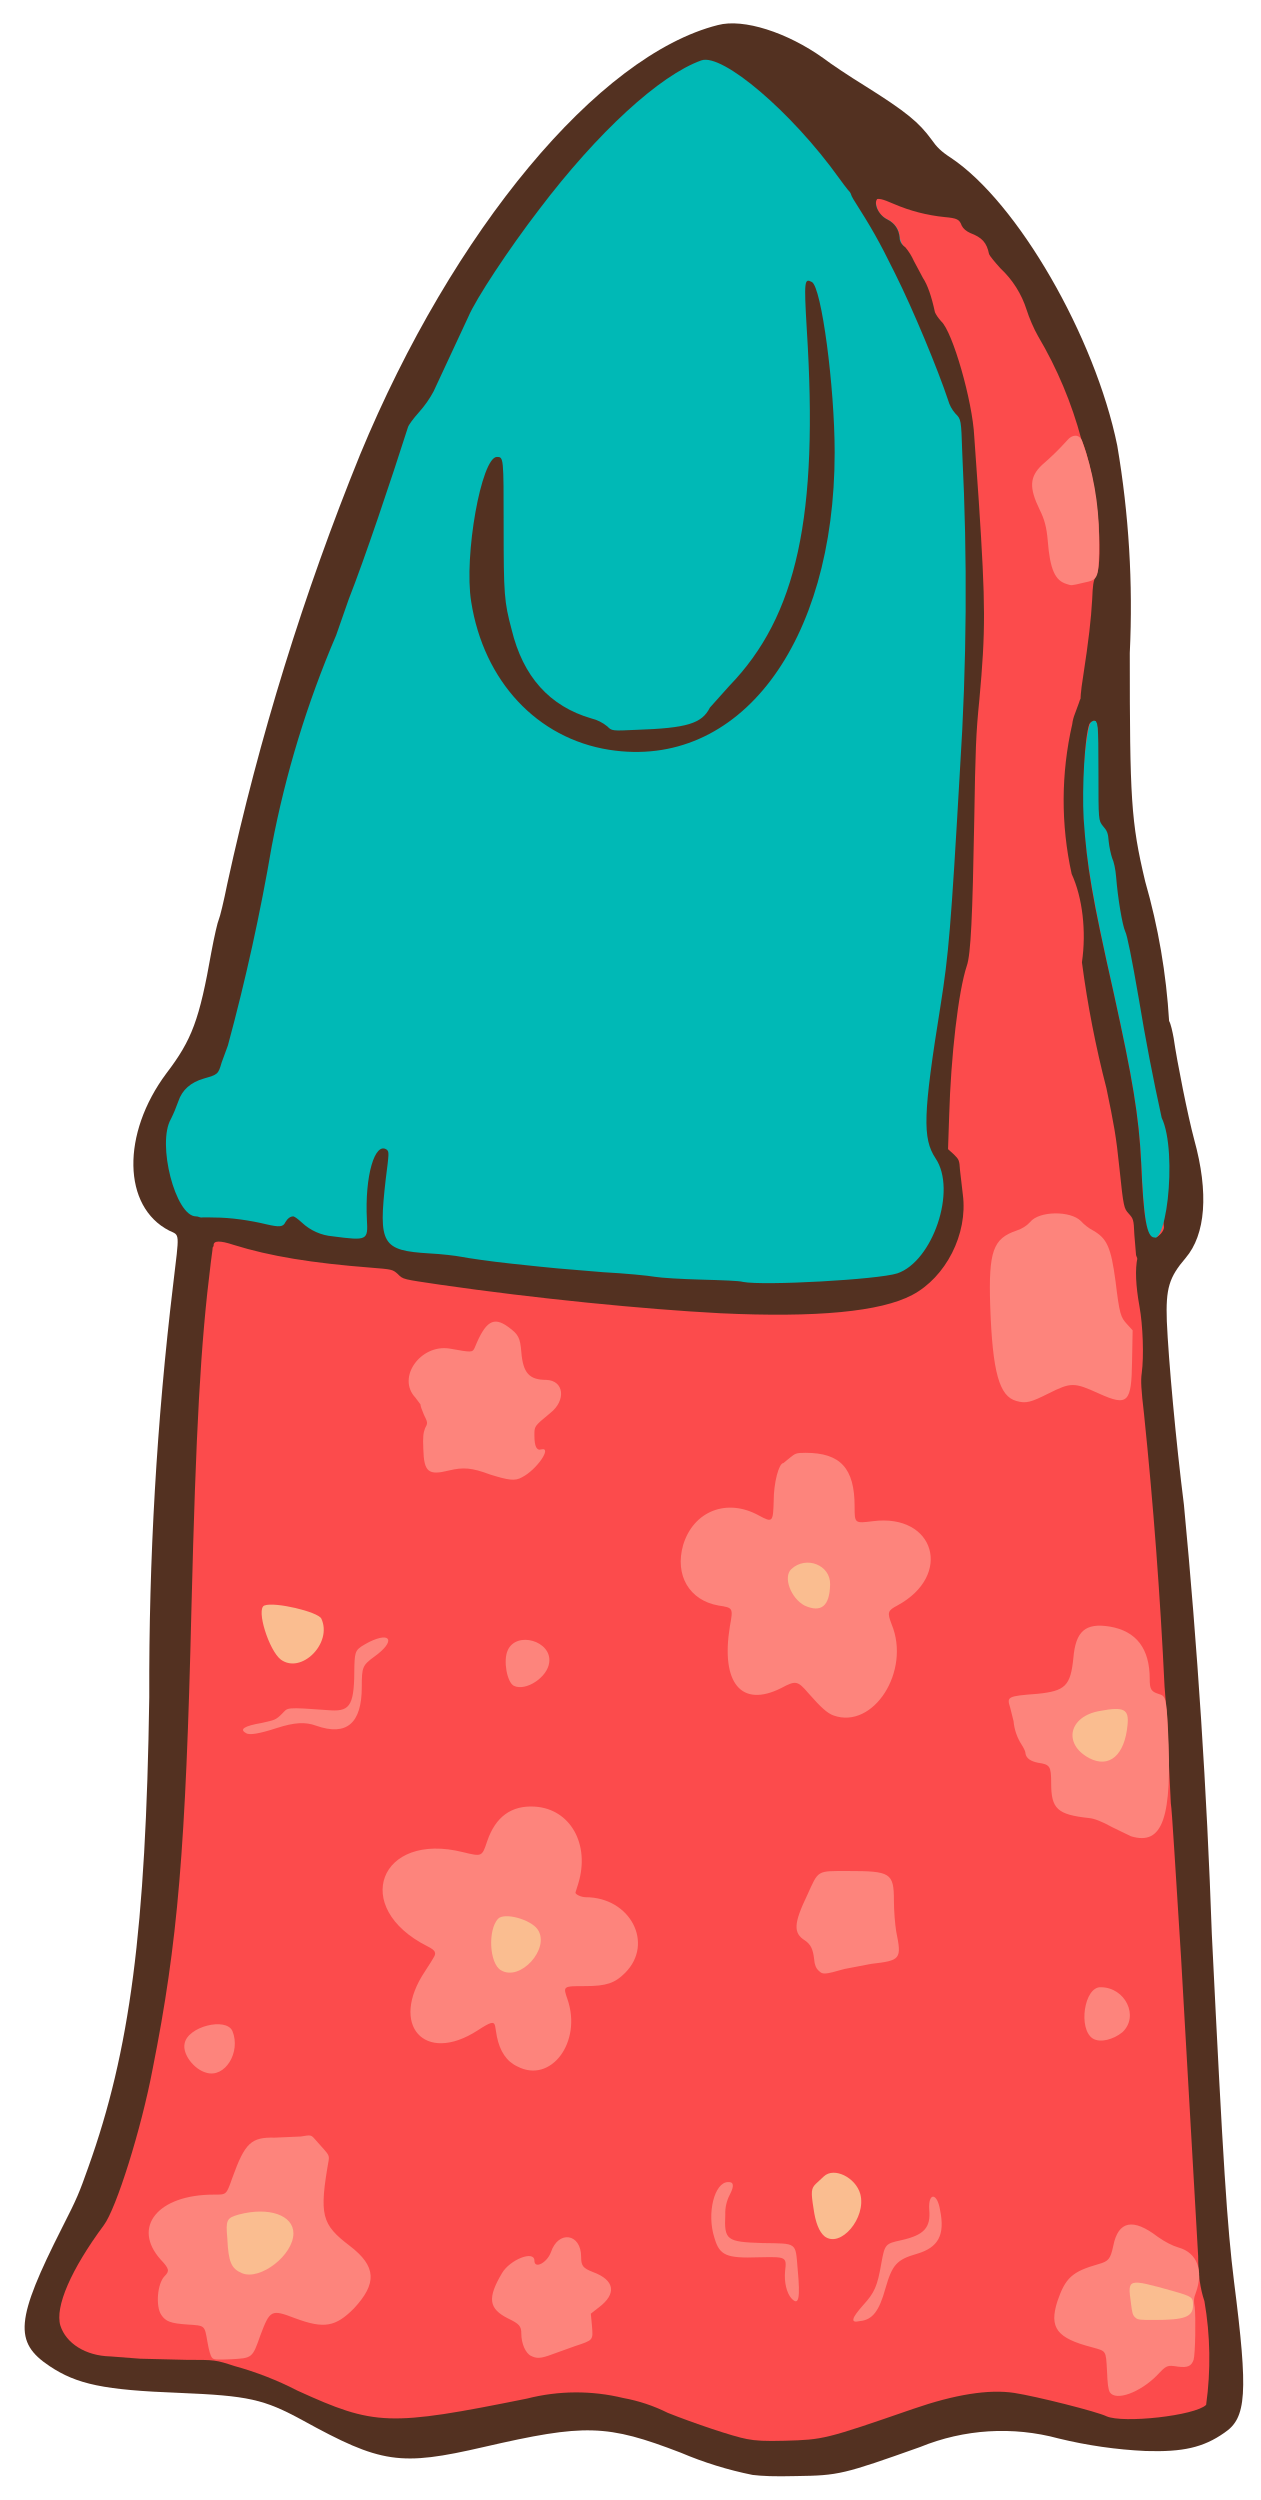
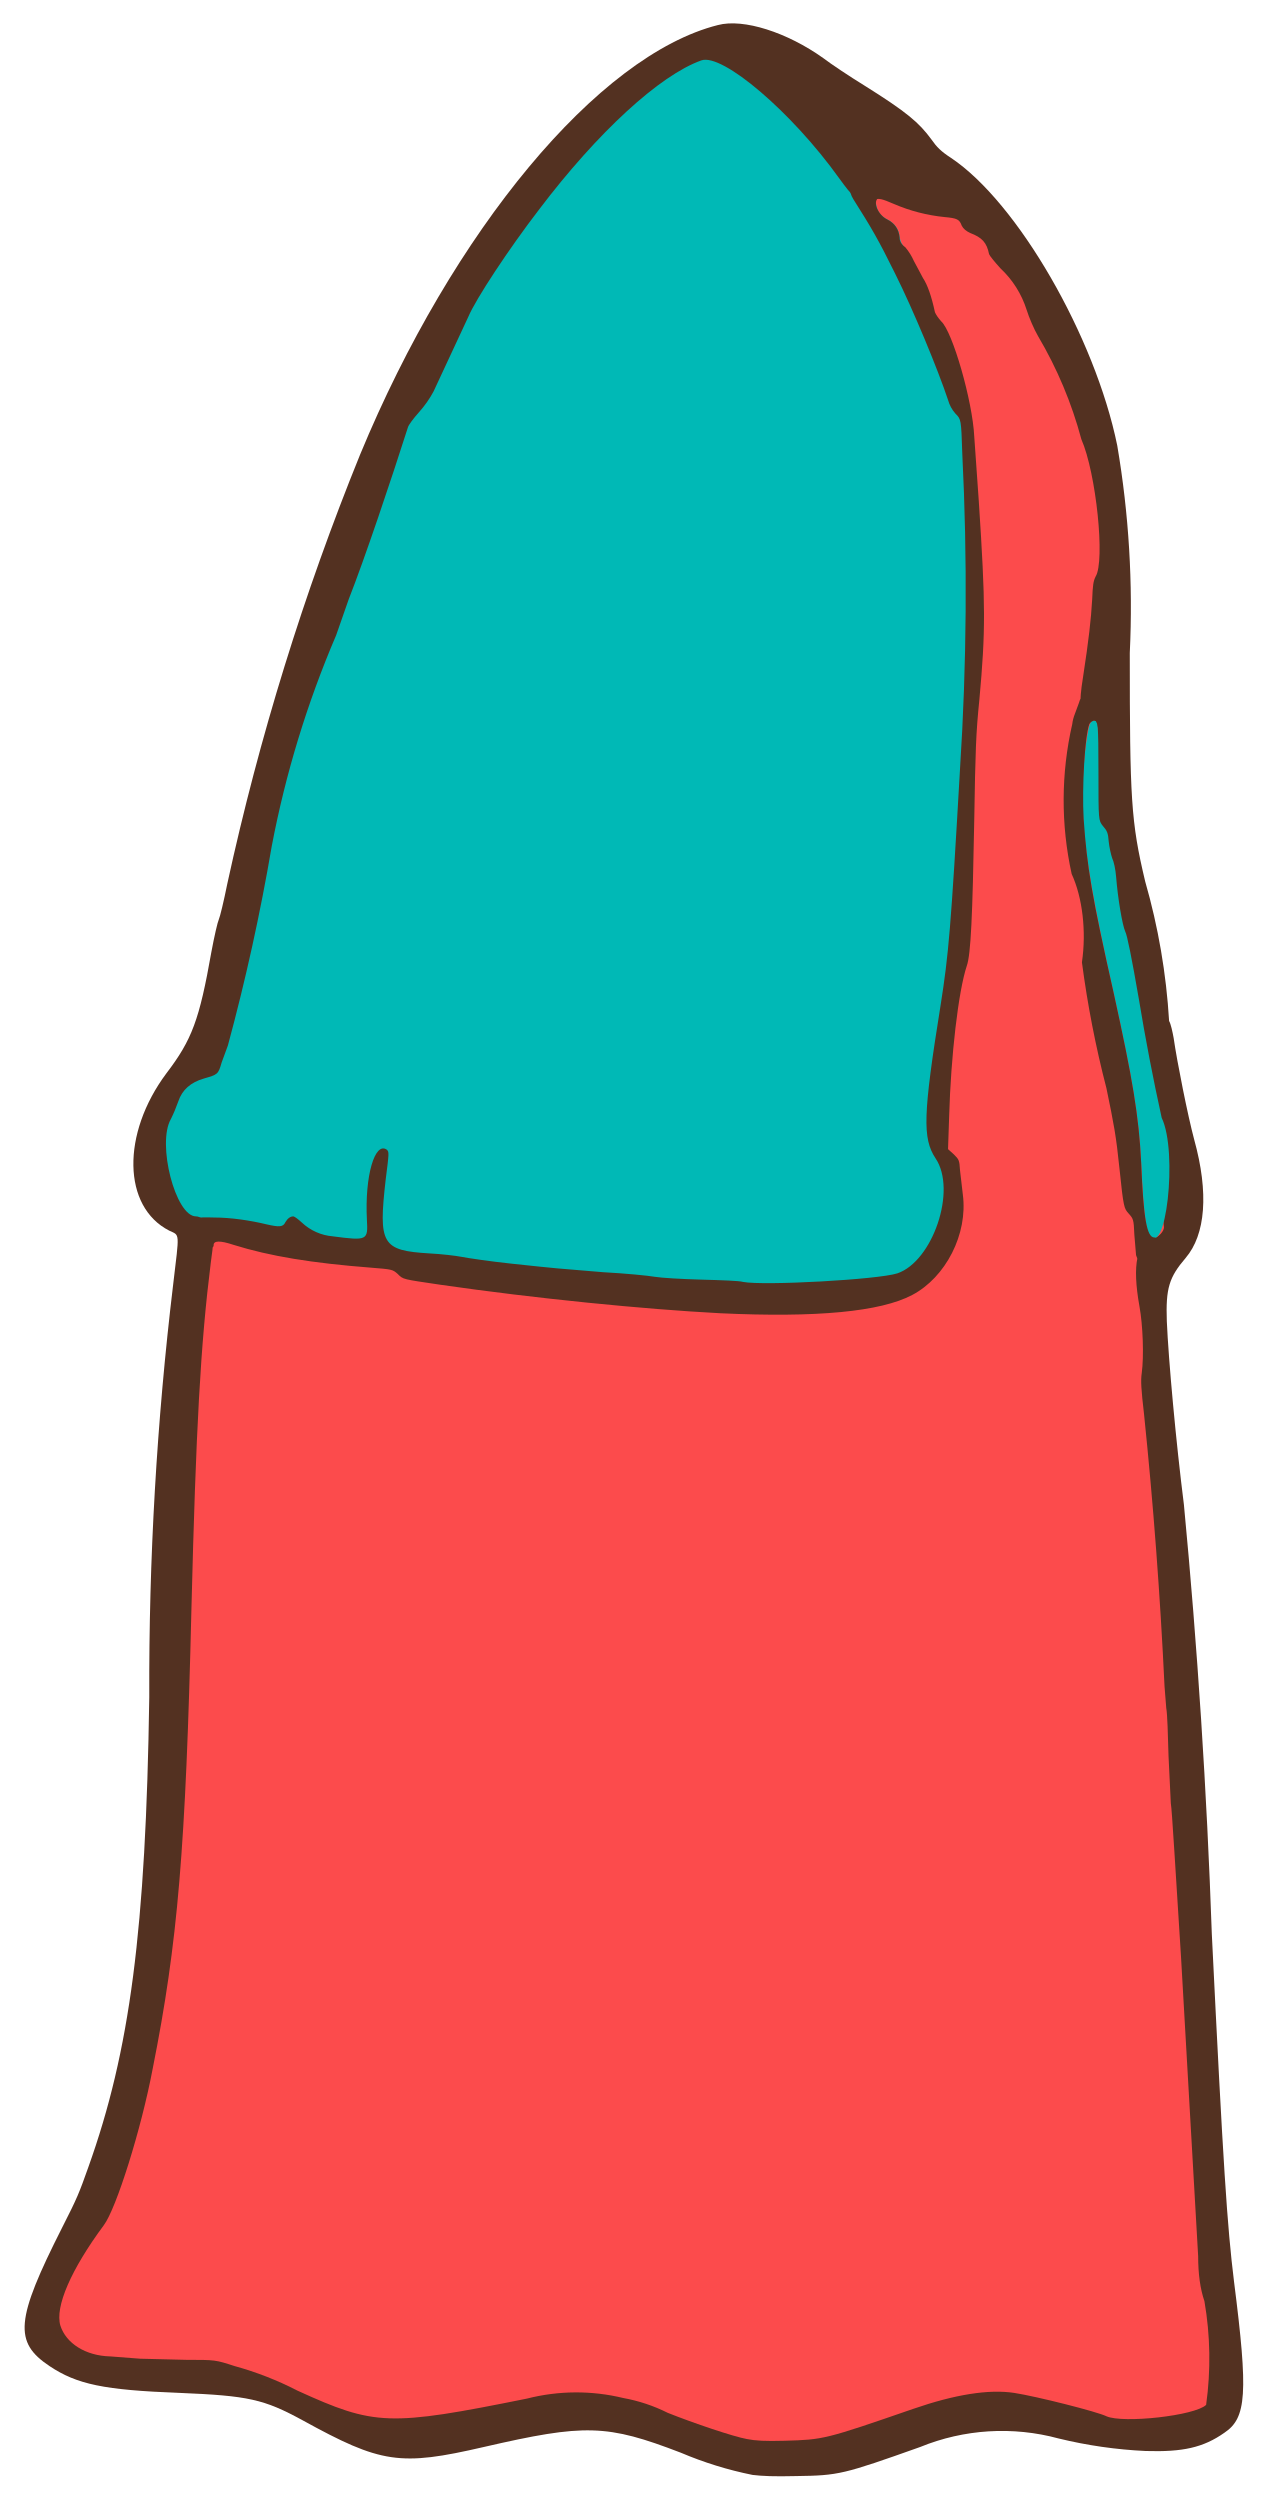
<svg xmlns="http://www.w3.org/2000/svg" width="221.3" height="438.8" viewBox="0 0 221.3 438.8">
-   <path fill="#533121" d="M132.1 434.4a65 65 0 0 1-12.6-3.9c-13-5-16.8-5.1-34.6-1-14.7 3.4-18 2.9-31.8-4.7-6.8-3.7-9.5-4.3-21.6-4.8-13.3-.5-18-1.5-22.8-4.7-6.3-4.2-6-8.1 2.2-24.3 2.7-5.3 3-6.1 4.6-10.6 7.3-20.4 10.1-41.6 10.7-82.5a589 589 0 0 1 4.2-72.5c1.1-9.3 1.2-8.5-.7-9.4-8.2-4.2-8.4-17-.5-27.6 4.5-5.9 5.8-9.4 7.9-21.3.5-2.7 1.1-5.3 1.3-5.7s.9-3.3 1.5-6.3a461 461 0 0 1 23.3-75.3C79.5 40.4 105 9.7 126 4.4c4.5-1.2 12.2 1.3 18.5 5.8 1.3 1 4.6 3.2 7.2 4.8 7.5 4.7 9.6 6.5 11.8 9.5.9 1.3 1.7 2.1 3.4 3.2 11.7 7.8 25.3 31.4 29.2 50.5a169 169 0 0 1 2.2 36.4c0 25.6.2 29.6 2.7 40.1a113 113 0 0 1 4.2 24.5c.3.5.6 1.9.8 3 .6 4.2 2.5 13.7 3.6 17.8 2.6 9.4 2 16.7-1.5 20.8-2.9 3.4-3.5 5.3-3.3 11.1.3 6.9 1.6 21.1 3 32.2a1257 1257 0 0 1 4.9 75.4c2 40.8 2.7 51.3 3.9 61 2.5 19.6 2.2 23.9-1.7 26.5-3.7 2.6-7.3 3.4-13.8 3.2a80 80 0 0 1-15.3-2.2 38 38 0 0 0-24.3 1.5c-13.5 4.8-14.3 5-21.7 5.1-4 .1-6 0-7.7-.2" class="c-outline" />
-   <path fill="#fc4b4c" d="M131.1 428.1c-2.3-.4-9.4-2.8-13.9-4.6a29 29 0 0 0-7.8-2.6 35 35 0 0 0-16.9.1c-24.3 4.9-26.7 4.8-40.3-1.4a57 57 0 0 0-11-4.3c-3.4-1.1-3.4-1.1-8.5-1.1l-8.1-.2-5.2-.4c-4.4-.1-7.8-2.3-8.8-5.4-1-3.3 1.9-9.9 7.6-17.6 2.2-2.9 6.6-16.9 8.6-27.5 4.4-22.1 5.8-38.6 6.8-80.7.8-31.8 1.6-46.4 3.4-60.8.5-3.5.5-4.4.3-5.3-.4-1.5-.8-1.4 6.8-1.4 10.1 0 18.3 1.1 28.6 3.8a96 96 0 0 0 25.2 4.1l14.1.8c32.7 2.4 43.6 1 49-6.3 2.4-3.2 2.6-5.6 1.5-18.1-.6-6.2-.2-13.4 1.5-25.1a271 271 0 0 0 2.7-33.2l.8-17.4c1.8-36.5.7-46.4-7.8-68a98 98 0 0 1-3.5-10l-.6-1.1q-.5-1-.6-1.8c0-.8-.5-1.6-1-1.6-1.1 0-3.2-3.4-3.2-5.1q-.2-1.2.7-.8l1.9-.1c1-.2 1.4-.1 3.5.8a30 30 0 0 0 8.9 2.3c2.2.2 2.6.4 3 1.5q.4.8 1.5 1.3c2.1.8 2.9 1.7 3.3 3.7.1.3 1 1.4 2 2.5a17 17 0 0 1 4.6 7.3c.4 1.3 1.3 3.4 2 4.6a72 72 0 0 1 7.6 18.1c2.6 5.9 4.2 21.4 2.5 24.1-.4.8-.5 1.5-.6 4-.2 3.5-.6 7.1-1.6 13.6-.8 5-.6 6.1 1.4 7.2 1.3.9 1.2.5 1.2 9.4a42 42 0 0 0 1 13.1c.6 5.5 1.6 10.9 4.8 25.1 3.3 15.1 4.4 21.5 4.8 29.9.1 2.8.4 6.5.6 8.3l.4 3.6c0 .7-.9 1.7-1.7 1.9q-4.6.9-2.6 12c.6 3.3.8 8.7.4 11.7-.2 1.3-.1 2.9.4 7.2a865 865 0 0 1 3.6 47.8l.3 3.8c.2 1 .3 4.8.4 8.4l.4 8.3c.2.9.9 13.1 1.8 27.1l3 52.4q0 4.7 1.1 7.9a59 59 0 0 1 .3 18.2c-1.9 1.9-14.6 3.3-17.5 2-1.6-.8-12.3-3.5-16.2-4.1q-6.7-1-17.7 2.8c-15.6 5.4-15.8 5.4-22.5 5.6-3.5.1-5.2 0-6.7-.3" class="c-dress" />
-   <path fill="#00b9b6" d="m125.1 227.5-13.1-.9-14.1-.8a94 94 0 0 1-22.7-3.4c-12.7-3.4-20-4.5-31-4.5-6.7 0-6.7 0-6.7-.6 0-1.6-1.8-3.8-3.1-3.8-3.6 0-6.9-12.8-4.4-17.1q.7-1.4 1.3-3.1 1-3 4.5-4c2.4-.7 2.5-.7 3.1-2.8l1.1-3a374 374 0 0 0 7.7-35 179 179 0 0 1 11.3-37l2.2-6.3C64 98.1 68.7 84.1 71.6 75c.1-.4 1-1.6 1.9-2.6q1.6-1.8 2.6-3.7l6.1-13.1c1.3-3.1 7.1-11.9 12.4-18.8 10.3-13.6 21.2-23.6 28.5-26.2 3.7-1.3 15.9 9.1 24.2 20.7 2.4 3.3 2.9 3.8 4.9 3.8 1.5 0 1.5 0 1.6.9q.3 1.7 1.9 2.5 2 1 2.2 3.1.2 1 .6 1.5t.9 2.1c.5 2.1 2.1 6.7 3.6 10.5 8.1 20.1 9.3 31.6 7.5 68.5l-.8 17.4c-.6 16.1-1.1 21.5-2.8 34.2l-1.2 8.8c-.5 4-.4 13.4.1 18.4 2.1 20.5-7.1 26-40.7 24.5m76.5-11q-.8-1.6-1.3-12.4c-.4-8.2-1.5-14.7-4.8-29.7-5.4-23.9-6.3-32.2-4.9-43.7.5-3.4.7-4.2 1.4-4.2s.8.3.8 9.1c0 8.4 0 8.4.8 9.4.7.8.9 1.2 1 2.7.1 1 .4 2.3.6 2.9.3.6.6 2 .7 3.3.3 3.8 1.1 8.5 1.6 9.6q.5.9 2.4 11.9a398 398 0 0 0 4 20.8c2.9 6 .7 25.3-2.3 20.3" class="c-cardigan" />
-   <path fill="#fd847c" d="M194.8 419.9c-.3-.6-.4-1.4-.5-3.8-.2-3.6-.1-3.4-2.6-4.1-6.2-1.6-7.6-3.4-6.1-8.1 1.4-4.1 2.6-5.2 7.2-6.5 1.8-.5 2.1-.9 2.6-3.2q1.3-6.6 7.8-1.6 2 1.4 3.7 1.9c3.2.9 4.4 4 3 7.9-.4 1-.4 1.5-.2 2.6.2 1.8.1 8.2-.2 9.2-.4 1.1-1 1.4-2.7 1.2-2-.3-2-.3-3.8 1.6-2.9 2.9-7.1 4.5-8.2 2.9m-157.6-6.1q-.4-.5-.8-2.8c-.5-2.9-.4-2.8-3.5-3-2.9-.2-3.8-.5-4.6-1.7-1-1.5-.7-5.5.6-6.8.9-.9.8-1.3-.7-2.9-5.1-5.7-.5-11.4 9.3-11.4 2.3 0 2.2.1 3.3-3 2.2-6.1 3.3-7.1 7.4-7l4.6-.2c1.8-.3 1.8-.3 2.5.5l1.6 1.8c.7.8.9 1.1.8 1.8-1.7 9.7-1.3 11.3 3.7 15.1 4.7 3.6 4.8 6.6.7 11-3.2 3.2-5.2 3.6-10.3 1.7-4.2-1.6-4.4-1.5-6.1 3-1.4 4-1.4 4-5.2 4.2-2.6.1-3 .1-3.3-.3m56-.3c-.9-.4-1.7-2.1-1.7-3.9 0-1.3-.3-1.7-2.4-2.7-3.3-1.7-3.6-3.5-1-7.9 1.4-2.4 5.7-4.1 5.7-2.2 0 1.5 2.2.4 2.9-1.5 1.3-3.9 5.3-3.3 5.3.8 0 1.6.3 2 2.1 2.7 3.8 1.4 4.2 3.8 1 6.2l-1.4 1.1.2 2.1c.2 2.6.3 2.5-3 3.6l-3.9 1.4c-2.1.8-2.8.8-3.8.3m56.6-6.5q.1-.6 1.7-2.4c2-2.2 2.5-3.3 3.2-7.4.6-3.3.7-3.4 3.5-4 4-.9 5.2-2.2 4.9-5.4-.2-3 1.4-3 1.9.1.9 4.4-.3 6.6-4.1 7.7-3.5 1-4.3 1.9-5.5 6.1-1.1 4-2.3 5.5-4.5 5.7q-1.3.3-1.1-.4m-10.9-3.6c-.8-.9-1.3-2.8-1.1-4.8.3-2.5.2-2.5-4.6-2.4-5.7.2-6.9-.3-7.8-3.4-1.4-4.3 0-9.8 2.4-9.8q1.5-.1.3 2.2a7 7 0 0 0-.8 3.5c-.2 4.5.2 4.8 6.5 5 6.2.1 5.8-.2 6.2 4.5.5 5.3.2 6.6-1.1 5.2M36.2 363.8c-2.2-.6-4.2-3.3-3.8-5.1.5-3 7.3-4.7 8.4-2.2 1.5 3.7-1.3 8.3-4.6 7.3m54.6-1.1q-2.8-1.3-3.6-5.3l-.3-1.8c-.2-.9-.8-.7-3.1.8-9.3 6-15.5-1-9.2-10.4 1.8-2.8 1.9-2.9 1.7-3.4q-.1-.4-1.3-1c-13.5-6.8-8.4-20.2 6.3-16.5 3.3.8 3.3.8 4.2-1.9q2.2-6.5 8.4-6.1c6.2.4 9.7 6.6 7.6 13.5l-.5 1.6c0 .3 1 .8 1.8.8 7.8 0 12.1 8.1 6.9 13.3-1.8 1.8-3.3 2.3-7 2.3-3.9 0-3.9 0-3.1 2.3 2.6 7.5-2.9 14.9-8.8 11.8m101-4.9c-2.6-1.7-1.5-9.1 1.4-9 4.3 0 6.8 5.1 3.8 7.9-1.6 1.3-3.9 1.9-5.2 1.1m-48.1-11.9q-.7-.6-.8-2c-.2-1.8-.6-2.6-1.6-3.3-2.1-1.3-2-3 .4-8 2-4.4 1.6-4.2 7.1-4.2 7.5 0 8.1.3 8.1 5.2 0 1.8.2 4.2.4 5.4 1 4.9.8 5.1-4.4 5.7l-4.7.9c-3.5 1-3.8 1-4.5.3m54.8-23.6-3.3-1.6q-2.7-1.5-4.1-1.6c-5.5-.6-6.6-1.6-6.6-6.1 0-3-.2-3.3-2.3-3.6q-2-.4-2.2-1.6 0-.5-.7-1.6a9 9 0 0 1-1.4-4.1l-.6-2.4c-.6-1.9-.5-2 4.8-2.4 4.9-.5 5.8-1.4 6.3-6.3.4-4.7 2.1-6.2 6.4-5.5q7 1.2 7 9.2c0 1.7.2 2.2 1.5 2.6s1.4.5 1.7 6.2c.8 15.6-.9 20.5-6.5 18.8M43.2 304.2q-1.9-1 2.8-1.8c2.2-.5 2.4-.5 3.5-1.6s.3-1.2 8.6-.6c3.5.2 4.1-1.1 4.1-7.8.1-2.8.2-2.9 2.6-4.2 3.9-1.9 4.6-.1 1 2.5-2.2 1.6-2.3 1.9-2.3 5.4q0 9.6-8 6.8c-1.9-.7-3.8-.6-6.9.4q-4.6 1.5-5.4.9m103.1-3.1c-1.1-.4-2.2-1.4-4.4-3.9-1.9-2.2-2.2-2.3-4.8-.9-7 3.5-10.6-.9-9-10.8.6-3.3.6-3.3-2-3.7-5.1-.9-7.7-5.3-6.2-10.6 1.8-6 7.7-8.3 13.3-5.2 2.4 1.3 2.5 1.2 2.6-2.6 0-3.1.9-6.6 1.7-6.6l1.1-.9c1-.8 1.1-.9 2.8-.9 6.1 0 8.6 2.7 8.6 9.4 0 3 0 3 3.2 2.6 10.9-1.4 14.1 9.5 4.3 14.8-1.7.9-1.8 1.2-1 3.3 3.4 8.2-3.2 18.5-10.2 16m-56.1-5.2c-1.2-.6-1.9-4.4-1.1-6.2 1.5-3.5 7.8-1.7 7.3 2.1-.3 2.6-4.1 5.1-6.2 4.1M86 258.8c-3.2-1.2-4.7-1.3-7.2-.7-3.6.9-4.4.3-4.5-3.8-.1-2.1 0-2.8.3-3.6.5-.9.5-1-.2-2.4q-.6-1.4-.6-1.8l-.9-1.2c-3.3-3.5.9-9.4 6-8.6 3.9.7 4 .7 4.4-.1 1.9-4.7 3.3-5.6 5.9-3.7 1.8 1.3 2.1 1.9 2.3 4.4.3 3.7 1.4 4.9 4.4 4.9 3.1.1 3.5 3.6.7 5.8-2.9 2.4-2.8 2.3-2.8 4q0 2.8 1.2 2.4c2-.5-.8 3.6-3.4 4.9-1.2.7-2.4.5-5.6-.5m92.4-12.9c-3-.8-4.2-5-4.6-16.7-.3-9.6.5-11.8 4.6-13.2q1.5-.5 2.4-1.5c1.6-2 7.1-2 8.9-.2a8 8 0 0 0 2.2 1.7c2.4 1.4 3.1 2.9 3.9 8.9.7 5.8.9 6.3 2 7.5l1 1.1-.1 5.4c-.1 7.3-.7 8-5.8 5.7-4.4-2-4.9-2-8.9 0-3 1.5-3.9 1.8-5.6 1.3m8.8-143.4c-2-.6-2.9-2.5-3.3-7.6-.2-2.4-.6-3.8-1.4-5.4-1.9-3.9-1.8-5.8.4-7.9a46 46 0 0 0 4.4-4.3c.9-1.1 2.1-1.1 2.6 0a50 50 0 0 1 3 16.9c0 7.6 0 7.5-2.8 8.1-2.1.5-2 .5-2.9.2" class="c-dress-pattern" />
-   <path fill="#fabd90" d="M199.3 406.8c-.5-.4-.6-.9-.8-2.6-.6-4.3-.6-4.3 7.3-2.1 3.5 1 3.6 1.1 3.6 2.5 0 2.1-1.5 2.6-6.8 2.6-2.3 0-2.9 0-3.3-.4M42.5 399c-1.9-.8-2.4-1.9-2.6-6.1-.3-3.3-.1-3.6 2-4.2 5.3-1.4 9.6.1 9.6 3.3 0 3.8-5.8 8.3-9 7m102.2-6.5q-1.4-1.2-1.9-4.8c-.5-3.1-.4-3.6.4-4.4l1.4-1.3c1.8-1.7 5.6.2 6.4 3.1 1.1 4.2-3.5 9.6-6.3 7.4m-56.8-46.7c-2-1.2-2.3-7-.5-9 1.1-1.2 5.8.1 7 1.9 2.2 3.3-3.1 9.2-6.5 7.1m103.3-37.2c-4.7-2.5-3.6-7.4 1.9-8.3 4.2-.8 5.1-.3 4.8 2.5-.5 5.3-3.2 7.6-6.7 5.8M49.3 291.3c-2.1-1.6-4.4-8.9-2.9-9.5 1.8-.7 9.4 1.1 10 2.3 2 4.3-3.5 9.8-7.1 7.2m91.9-9.5c-2.4-1.3-3.8-5-2.3-6.4 2.6-2.4 6.9-.7 6.8 2.7q-.1 5.7-4.5 3.7" class="c-dress-pattern-center" />
-   <path fill="#533121" d="M126.4 230.5c-13.4-.7-32.5-2.6-49.1-5-6.7-1-6.5-.9-7.5-1.9-.9-.8-1-.8-4.7-1.1-10.3-.8-17.7-2-24.1-4q-3.6-1.2-3.5.1 0 .3-.4.4c-.3 0-.4-.3-.7-2q-.2-1-1-1.9c-1.4-1.4-1.3-1.5 2.2-1.4 2.9 0 6.3.5 9.2 1.2 2.2.5 2.9.5 3.3-.4q.6-1 1.4-1 .4.1 1.5 1.1a9 9 0 0 0 5.4 2.4c6.1.8 6.2.7 6-2.9-.4-7.7 1.4-13.8 3.5-12.3.4.4.4.5-.2 5.2-1.3 11.4-.7 12.5 7.7 13 2 .1 4.6.4 5.6.6s5 .8 8.8 1.2c8.4.9 7.6.8 16.1 1.5 3.8.2 7.9.6 9 .8 1.2.2 4.6.4 8.2.5s6.7.2 7.3.4c3.6.7 23.7-.4 27.1-1.5 6.2-2.1 10.5-14.6 6.7-20.2-2.3-3.5-2.2-7.6.9-26.9 1.4-8.9 1.8-13.4 3.4-41.4a486 486 0 0 0 .4-55.4c-.2-6-.2-6-1.2-7a6 6 0 0 1-1.3-2.4c-1.8-5.4-6.1-15.8-9.3-22.2-2.9-5.9-4.2-8.1-7.3-13-1-1.6-.5-2.3.9-1.2l1.9.3q2.6 0 1.5.7c-.9.7 0 2.9 1.6 3.7q2 1 2.2 3.2 0 1 1 1.7a10 10 0 0 1 1.5 2.4l1.6 3q1.2 1.8 2.1 6 .3.7 1.1 1.6c2 1.8 5.5 14 5.8 20.2l.8 11.4c1.2 18.3 1.2 22.7.1 34.8-.6 5.9-.7 8.8-.9 21.2-.3 16.8-.6 23.5-1.3 25.5-1.5 4.5-2.8 15.9-3.1 26.3l-.2 5.9 1 .9c.9.9 1 1 1.1 2.8l.5 4.3c.9 6.9-3 14.5-8.9 17.6q-8.3 4.4-33.7 3.2" class="c-outline" />
-   <path fill="#533121" d="M106.9 131.6c-12.6-2-22-12-24.2-26-1.3-8.1 1.8-25.3 4.5-25.4 1.2 0 1.2 0 1.2 12.1s.1 13.3 1.4 18.2q3 12.4 14 15.6a7 7 0 0 1 2.8 1.4c.8.8.8.8 5.1.6 8.9-.3 11.5-1.1 12.9-3.9l3.4-3.8c11.9-12.3 15.7-29.7 13.6-62.7-.5-8.5-.4-8.9.9-8.2 1.7.9 4 18.4 4 29.9 0 33.6-16.8 55.8-39.6 52.2" class="c-outline" />
-   <path fill="#533121" d="m199.4 220.3-.3-3.6c-.1-2.7-.2-2.8-1-3.7s-.9-1-1.6-7.8c-.6-5.9-1-7.9-2.3-14.2a183 183 0 0 1-4.3-22.1c.8-5.4.1-11.4-1.8-15.5a60 60 0 0 1 .1-26.3q.1-.9.5-1.9l.7-1.9q.4-1.6 1.4.3.5 1 1.2 1.6 1.3.9.8 1.6-.3.3-.3 0c0-.6-1-.3-1.3.3-.8 2.2-1.3 11-1 16.6.6 8.5 1.4 13.4 5.3 30.7 3.3 15 4.4 21.5 4.8 29.7.4 9.8 1 13.1 2.3 13.1.8 0 .3.9-.9 1.6q-.4.2-.8 1.2-1 2-1.5.3" class="c-outline" />
+   <path fill="#533121" class="c-outline" d="M132.1,434.4C127.779,433.531 123.557,432.224 119.5,430.5C106.5,425.5 102.7,425.4 84.9,429.5C70.2,432.9 66.9,432.4 53.1,424.8C46.3,421.1 43.6,420.5 31.5,420C18.2,419.5 13.5,418.5 8.7,415.3C2.4,411.1 2.7,407.2 10.9,391C13.6,385.7 13.9,384.9 15.5,380.4C22.8,360 25.6,338.8 26.2,297.9C26.107,273.67 27.51,249.457 30.4,225.4C31.5,216.1 31.6,216.9 29.7,216C21.5,211.8 21.3,199 29.2,188.4C33.7,182.5 35,179 37.1,167.1C37.6,164.4 38.2,161.8 38.4,161.4C38.6,161 39.3,158.1 39.9,155.1C45.503,129.381 53.298,104.189 63.2,79.8C79.5,40.4 105,9.7 126,4.4C130.5,3.2 138.2,5.7 144.5,10.2C145.8,11.2 149.1,13.4 151.7,15C159.2,19.7 161.3,21.5 163.5,24.5C164.4,25.8 165.2,26.6 166.9,27.7C178.6,35.5 192.2,59.1 196.1,78.2C198.144,90.218 198.882,102.423 198.3,114.6C198.3,140.2 198.5,144.2 201,154.7C203.297,162.687 204.705,170.904 205.2,179.2C205.5,179.7 205.8,181.1 206,182.2C206.6,186.4 208.5,195.9 209.6,200C212.2,209.4 211.6,216.7 208.1,220.8C205.2,224.2 204.6,226.1 204.8,231.9C205.1,238.8 206.4,253 207.8,264.1C210.189,289.179 211.823,314.323 212.7,339.5C214.7,380.3 215.4,390.8 216.6,400.5C219.1,420.1 218.8,424.4 214.9,427C211.2,429.6 207.6,430.4 201.1,430.2C195.941,429.962 190.817,429.225 185.8,428C177.756,425.822 169.215,426.349 161.5,429.5C148,434.3 147.2,434.5 139.8,434.6C135.8,434.7 133.8,434.6 132.1,434.4" />
+   <path fill="#fc4b4c" class="c-dress" d="M131.1,428.1C128.8,427.7 121.7,425.3 117.2,423.5C114.737,422.267 112.11,421.392 109.4,420.9C103.843,419.552 98.04,419.587 92.5,421C68.2,425.9 65.8,425.8 52.2,419.6C48.692,417.79 45.006,416.349 41.2,415.3C37.8,414.2 37.8,414.2 32.7,414.2L24.6,414L19.4,413.6C15,413.5 11.6,411.3 10.6,408.2C9.6,404.9 12.5,398.3 18.2,390.6C20.4,387.7 24.8,373.7 26.8,363.1C31.2,341 32.6,324.5 33.6,282.4C34.4,250.6 35.2,236 37,221.6C37.5,218.1 37.5,217.2 37.3,216.3C36.9,214.8 36.5,214.9 44.1,214.9C54.2,214.9 62.4,216 72.7,218.7C80.88,221.183 89.355,222.561 97.9,222.8L112,223.6C144.7,226 155.6,224.6 161,217.3C163.4,214.1 163.6,211.7 162.5,199.2C161.9,193 162.3,185.8 164,174.1C165.58,163.099 166.482,152.012 166.7,140.9L167.5,123.5C169.3,87 168.2,77.1 159.7,55.5C158.354,52.232 157.185,48.894 156.2,45.5L155.6,44.4C155.267,43.733 155.067,43.133 155,42.6C155,41.8 154.5,41 154,41C152.9,41 150.8,37.6 150.8,35.9C150.667,35.1 150.9,34.833 151.5,35.1L153.4,35C154.4,34.8 154.8,34.9 156.9,35.8C159.731,37.019 162.733,37.795 165.8,38.1C168,38.3 168.4,38.5 168.8,39.6C169.067,40.133 169.567,40.567 170.3,40.9C172.4,41.7 173.2,42.6 173.6,44.6C173.7,44.9 174.6,46 175.6,47.1C177.735,49.097 179.32,51.612 180.2,54.4C180.6,55.7 181.5,57.8 182.2,59C185.548,64.658 188.105,70.748 189.8,77.1C192.4,83 194,98.5 192.3,101.2C191.9,102 191.8,102.7 191.7,105.2C191.5,108.7 191.1,112.3 190.1,118.8C189.3,123.8 189.5,124.9 191.5,126C192.8,126.9 192.7,126.5 192.7,135.4C192.344,139.792 192.682,144.213 193.7,148.5C194.3,154 195.3,159.4 198.5,173.6C201.8,188.7 202.9,195.1 203.3,203.5C203.4,206.3 203.7,210 203.9,211.8L204.3,215.4C204.3,216.1 203.4,217.1 202.6,217.3C199.533,217.9 198.667,221.9 200,229.3C200.6,232.6 200.8,238 200.4,241C200.2,242.3 200.3,243.9 200.8,248.2C202.441,264.097 203.642,280.036 204.4,296L204.7,299.8C204.9,300.8 205,304.6 205.1,308.2L205.5,316.5C205.7,317.4 206.4,329.6 207.3,343.6L210.3,396C210.3,399.133 210.667,401.767 211.4,403.9C212.441,409.915 212.542,416.054 211.7,422.1C209.8,424 197.1,425.4 194.2,424.1C192.6,423.3 181.9,420.6 178,420C173.533,419.333 167.633,420.267 160.3,422.8C144.7,428.2 144.5,428.2 137.8,428.4C134.3,428.5 132.6,428.4 131.1,428.1" />
+   <path fill="#00b9b6" class="c-cardigan" d="M125.1,227.5L112,226.6L97.9,225.8C90.223,225.598 82.599,224.456 75.2,222.4C62.5,219 55.2,217.9 44.2,217.9C37.5,217.9 37.5,217.9 37.5,217.3C37.5,215.7 35.7,213.5 34.4,213.5C30.8,213.5 27.5,200.7 30,196.4C30.467,195.467 30.9,194.433 31.3,193.3C31.967,191.3 33.467,189.967 35.8,189.3C38.2,188.6 38.3,188.6 38.9,186.5L40,183.5C43.124,171.963 45.694,160.283 47.7,148.5C50.119,135.795 53.908,123.389 59,111.5L61.2,105.2C64,98.1 68.7,84.1 71.6,75C71.7,74.6 72.6,73.4 73.5,72.4C74.567,71.2 75.433,69.967 76.1,68.7L82.2,55.6C83.5,52.5 89.3,43.7 94.6,36.8C104.9,23.2 115.8,13.2 123.1,10.6C126.8,9.3 139,19.7 147.3,31.3C149.7,34.6 150.2,35.1 152.2,35.1C153.7,35.1 153.7,35.1 153.8,36C154,37.133 154.633,37.967 155.7,38.5C157.033,39.167 157.767,40.2 157.9,41.6C158.033,42.267 158.233,42.767 158.5,43.1C158.767,43.433 159.067,44.133 159.4,45.2C159.9,47.3 161.5,51.9 163,55.7C171.1,75.8 172.3,87.3 170.5,124.2L169.7,141.6C169.1,157.7 168.6,163.1 166.9,175.8L165.7,184.6C165.2,188.6 165.3,198 165.8,203C167.9,223.5 158.7,229 125.1,227.5M201.6,216.5C201.067,215.433 200.633,211.3 200.3,204.1C199.9,195.9 198.8,189.4 195.5,174.4C190.1,150.5 189.2,142.2 190.6,130.7C191.1,127.3 191.3,126.5 192,126.5C192.7,126.5 192.8,126.8 192.8,135.6C192.8,144 192.8,144 193.6,145C194.3,145.8 194.5,146.2 194.6,147.7C194.7,148.7 195,150 195.2,150.6C195.5,151.2 195.8,152.6 195.9,153.9C196.2,157.7 197,162.4 197.5,163.5C197.833,164.1 198.633,168.067 199.9,175.4C201.049,182.368 202.382,189.303 203.9,196.2C206.8,202.2 204.6,221.5 201.6,216.5" />
+   <path fill="#533121" class="c-outline" d="M126.4,230.5C113,229.8 93.9,227.9 77.3,225.5C70.6,224.5 70.8,224.6 69.8,223.6C68.9,222.8 68.8,222.8 65.1,222.5C54.8,221.7 47.4,220.5 41,218.5C38.6,217.7 37.433,217.733 37.5,218.6C37.5,218.8 37.367,218.933 37.1,219C36.8,219 36.7,218.7 36.4,217C36.267,216.333 35.933,215.7 35.4,215.1C34,213.7 34.1,213.6 37.6,213.7C40.5,213.7 43.9,214.2 46.8,214.9C49,215.4 49.7,215.4 50.1,214.5C50.5,213.833 50.967,213.5 51.5,213.5C51.767,213.567 52.267,213.933 53,214.6C54.478,215.985 56.382,216.831 58.4,217C64.5,217.8 64.6,217.7 64.4,214.1C64,206.4 65.8,200.3 67.9,201.8C68.3,202.2 68.3,202.3 67.7,207C66.4,218.4 67,219.5 75.4,220C77.4,220.1 80,220.4 81,220.6C82,220.8 86,221.4 89.8,221.8C98.2,222.7 97.4,222.6 105.9,223.3C109.7,223.5 113.8,223.9 114.9,224.1C116.1,224.3 119.5,224.5 123.1,224.6C126.7,224.7 129.8,224.8 130.4,225C134,225.7 154.1,224.6 157.5,223.5C163.7,221.4 168,208.9 164.2,203.3C161.9,199.8 162,195.7 165.1,176.4C166.5,167.5 166.9,163 168.5,135C169.687,116.556 169.82,98.059 168.9,79.6C168.7,73.6 168.7,73.6 167.7,72.6C167.088,71.911 166.643,71.089 166.4,70.2C164.6,64.8 160.3,54.4 157.1,48C154.2,42.1 152.9,39.9 149.8,35C148.8,33.4 149.3,32.7 150.7,33.8L152.6,34.1C154.333,34.1 154.833,34.333 154.1,34.8C153.2,35.5 154.1,37.7 155.7,38.5C157.033,39.167 157.767,40.233 157.9,41.7C157.9,42.367 158.233,42.933 158.9,43.4C159.511,44.125 160.016,44.933 160.4,45.8L162,48.8C162.8,50 163.5,52 164.1,54.8C164.3,55.267 164.667,55.8 165.2,56.4C167.2,58.2 170.7,70.4 171,76.6L171.8,88C173,106.3 173,110.7 171.9,122.8C171.3,128.7 171.2,131.6 171,144C170.7,160.8 170.4,167.5 169.7,169.5C168.2,174 166.9,185.4 166.6,195.8L166.4,201.7L167.4,202.6C168.3,203.5 168.4,203.6 168.5,205.4L169,209.7C169.9,216.6 166,224.2 160.1,227.3C154.567,230.233 143.333,231.3 126.4,230.5" />
+   <path fill="#533121" class="c-outline" d="M199.4,220.3L199.1,216.7C199,214 198.9,213.9 198.1,213C197.3,212.1 197.2,212 196.5,205.2C195.9,199.3 195.5,197.3 194.2,191C192.314,183.729 190.878,176.348 189.9,168.9C190.7,163.5 190,157.5 188.1,153.4C186.188,144.734 186.222,135.751 188.2,127.1C188.267,126.5 188.433,125.867 188.7,125.2L189.4,123.3C189.667,122.233 190.133,122.333 190.8,123.6C191.133,124.267 191.533,124.8 192,125.2C192.867,125.8 193.133,126.333 192.8,126.8C192.6,127 192.5,127 192.5,126.8C192.5,126.2 191.5,126.5 191.2,127.1C190.4,129.3 189.9,138.1 190.2,143.7C190.8,152.2 191.6,157.1 195.5,174.4C198.8,189.4 199.9,195.9 200.3,204.1C200.7,213.9 201.3,217.2 202.6,217.2C203.4,217.2 202.9,218.1 201.7,218.8C201.433,218.933 201.167,219.333 200.9,220C200.233,221.333 199.733,221.433 199.4,220.3" />
</svg>
